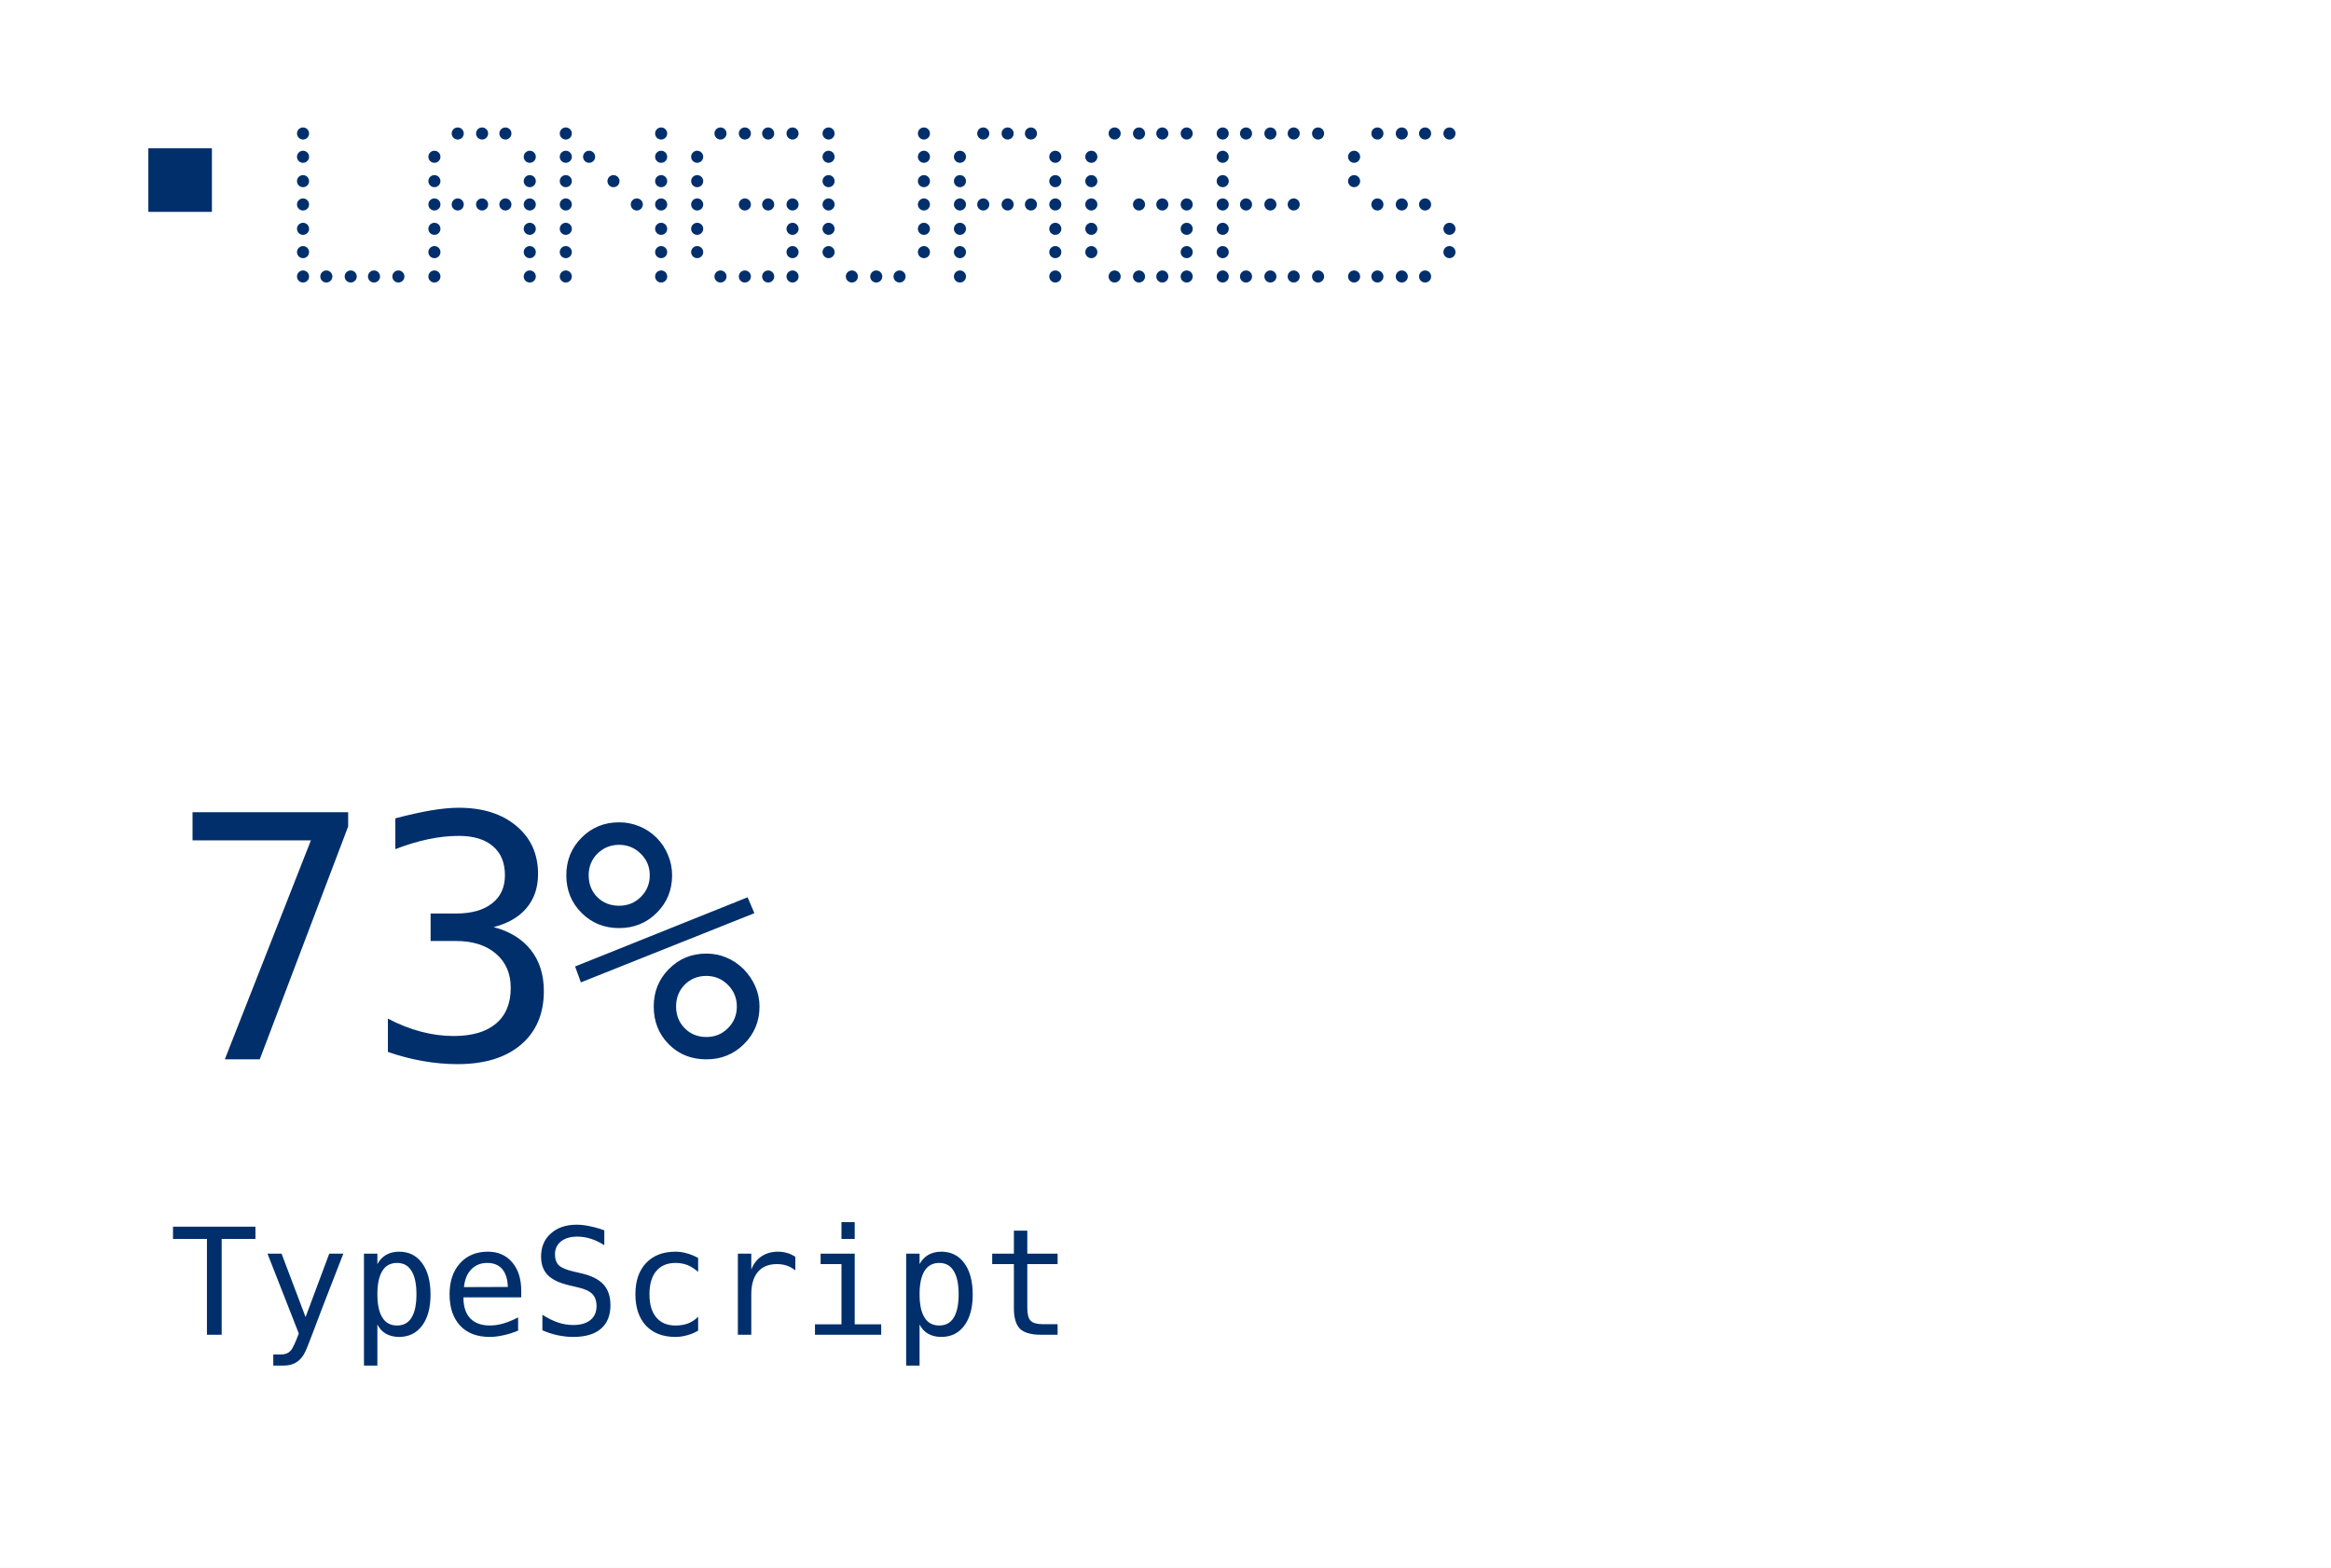
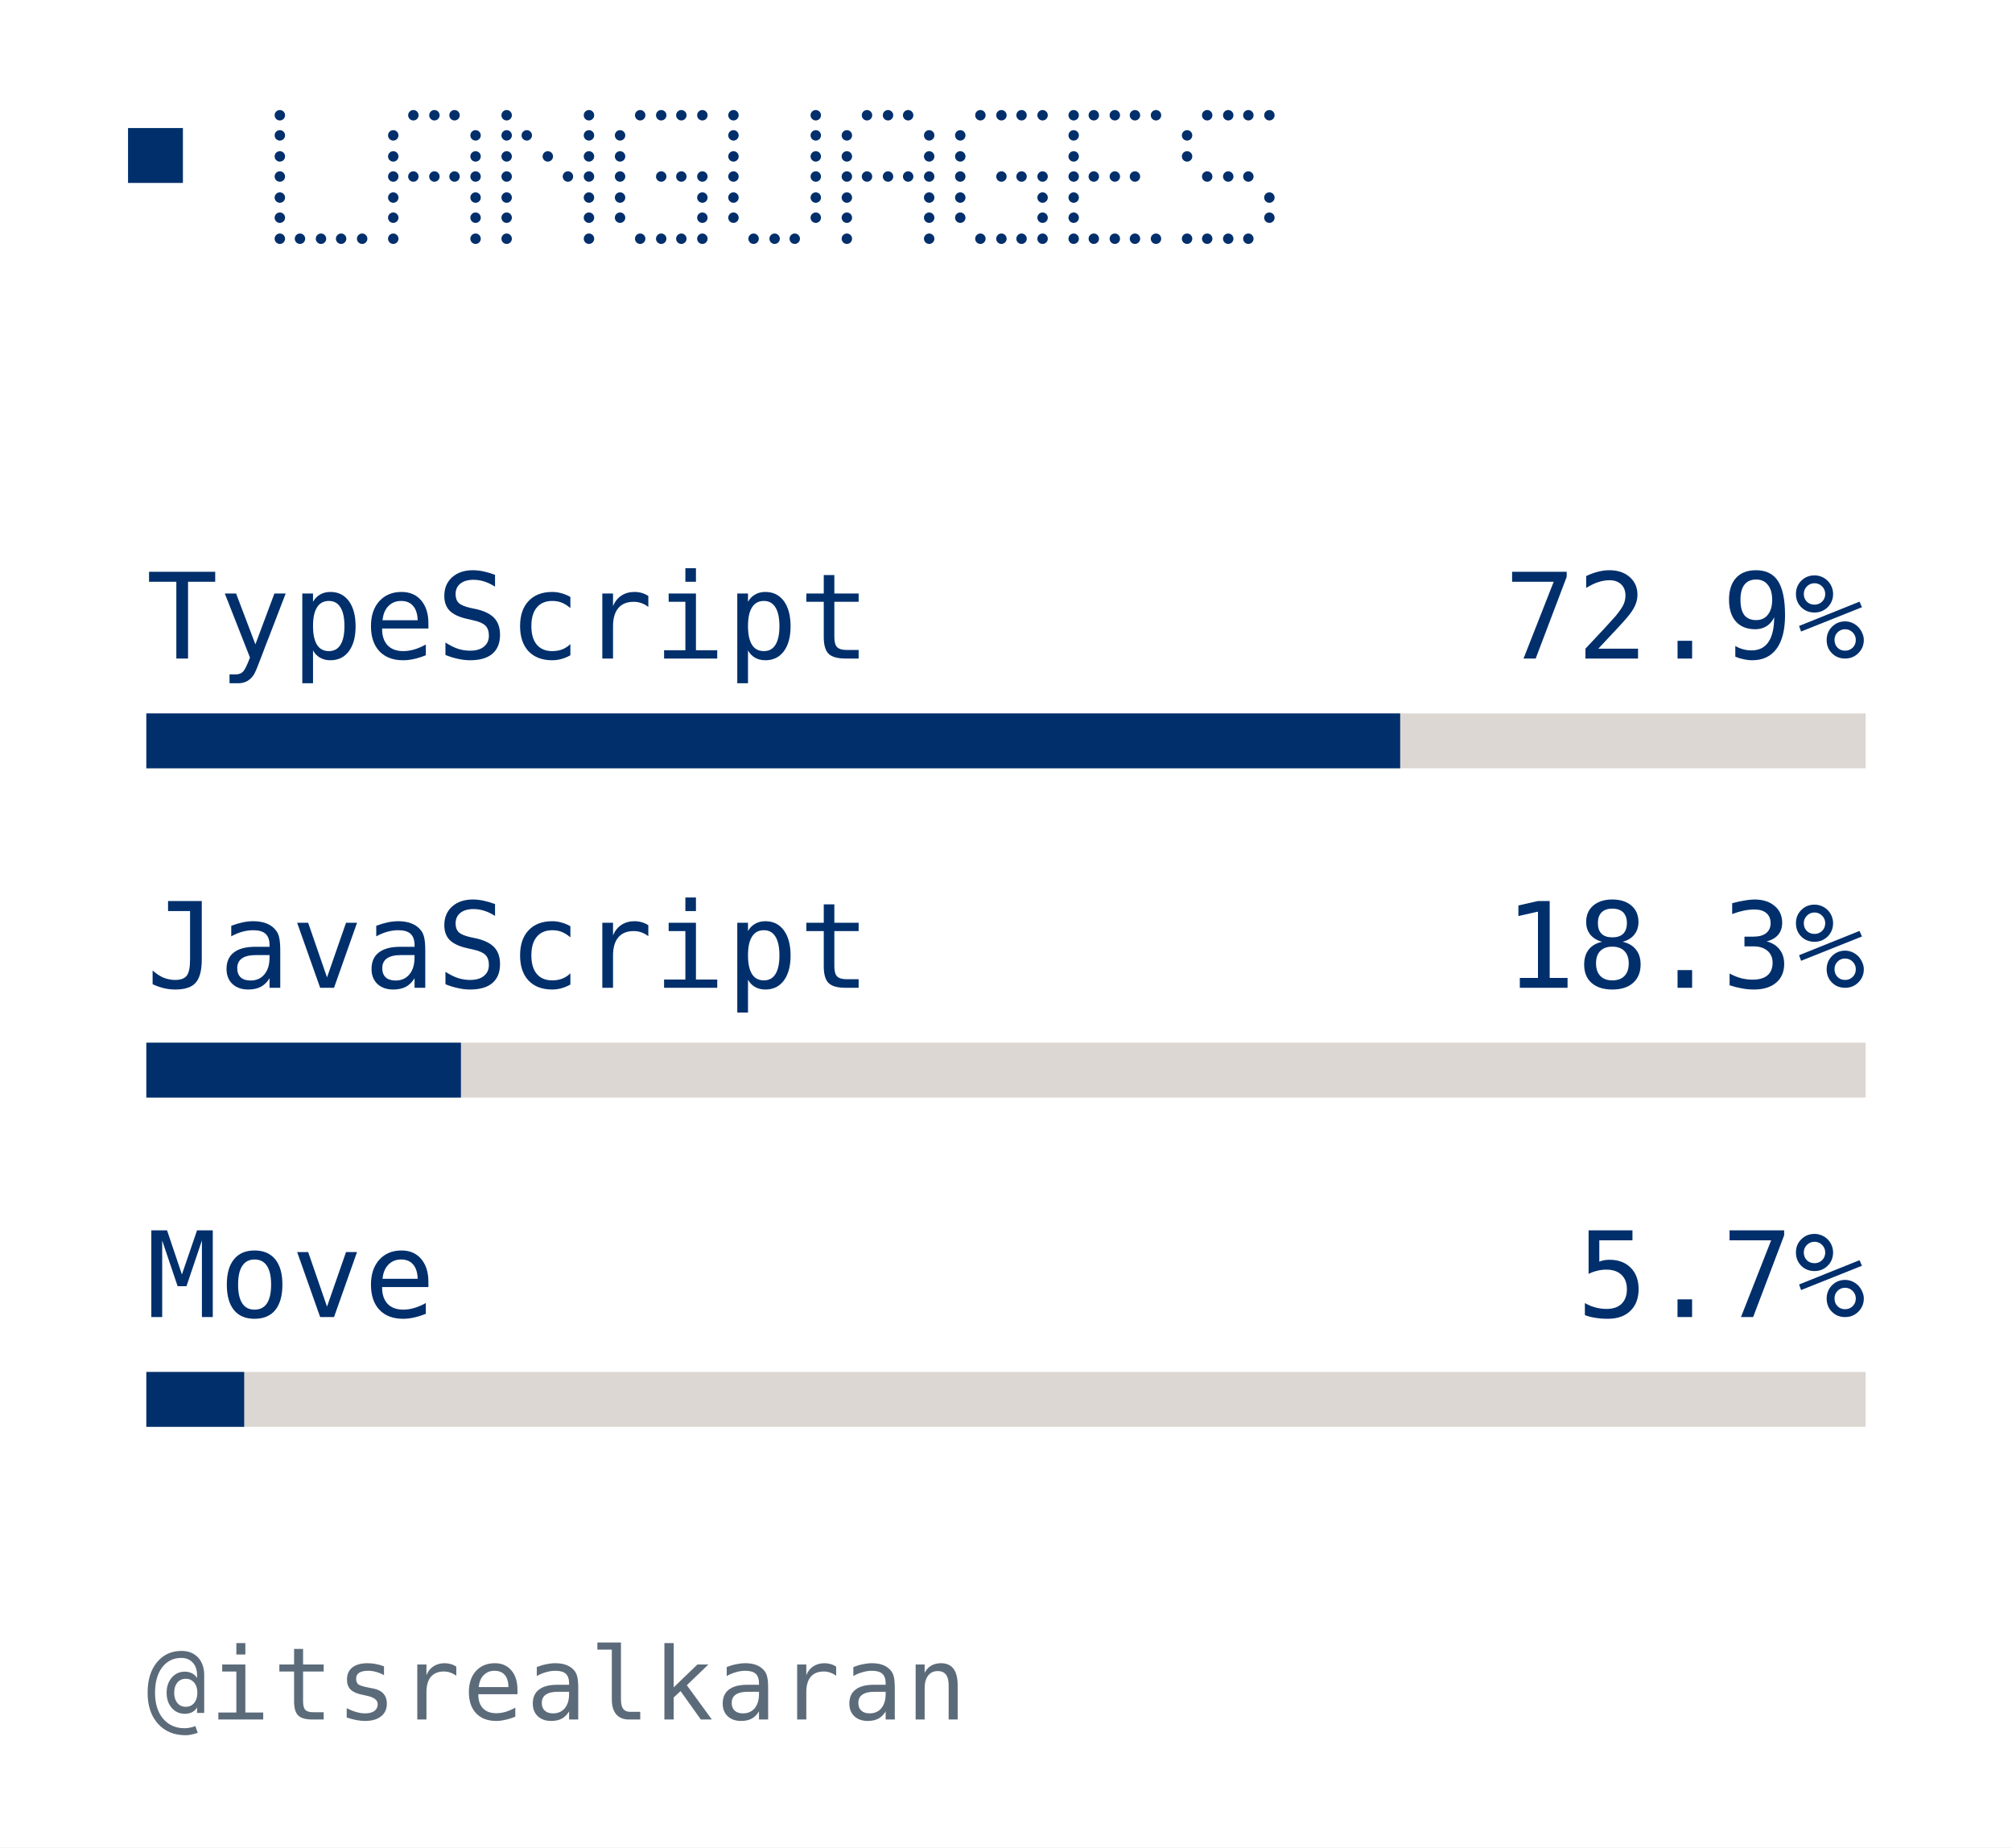
- <svg xmlns="http://www.w3.org/2000/svg" width="220" height="148" viewBox="0 0 220 148" role="img">
-   <rect width="220" height="148" fill="#FFFFFF" />
+ <svg xmlns="http://www.w3.org/2000/svg" width="220" height="202" viewBox="0 0 220 202" role="img">
+   <rect width="220" height="202" fill="#FFFFFF" />
  <rect x="14" y="14" width="6" height="6" fill="#002F6C" />
-   <circle cx="28.6" cy="12.6" r="0.57" fill="#002F6C" />
-   <circle cx="28.6" cy="14.8" r="0.57" fill="#002F6C" />
-   <circle cx="28.6" cy="17.1" r="0.57" fill="#002F6C" />
-   <circle cx="28.6" cy="19.3" r="0.57" fill="#002F6C" />
-   <circle cx="28.6" cy="21.6" r="0.57" fill="#002F6C" />
-   <circle cx="28.6" cy="23.8" r="0.57" fill="#002F6C" />
-   <circle cx="28.6" cy="26.1" r="0.57" fill="#002F6C" />
-   <circle cx="30.8" cy="26.1" r="0.57" fill="#002F6C" />
-   <circle cx="33.1" cy="26.1" r="0.57" fill="#002F6C" />
-   <circle cx="35.3" cy="26.1" r="0.57" fill="#002F6C" />
-   <circle cx="37.6" cy="26.1" r="0.57" fill="#002F6C" />
-   <circle cx="43.2" cy="12.6" r="0.57" fill="#002F6C" />
-   <circle cx="45.5" cy="12.6" r="0.57" fill="#002F6C" />
-   <circle cx="47.7" cy="12.6" r="0.57" fill="#002F6C" />
-   <circle cx="41.0" cy="14.8" r="0.57" fill="#002F6C" />
-   <circle cx="50.0" cy="14.8" r="0.57" fill="#002F6C" />
-   <circle cx="41.0" cy="17.1" r="0.57" fill="#002F6C" />
-   <circle cx="50.0" cy="17.1" r="0.57" fill="#002F6C" />
-   <circle cx="41.0" cy="19.3" r="0.57" fill="#002F6C" />
-   <circle cx="43.2" cy="19.3" r="0.57" fill="#002F6C" />
-   <circle cx="45.5" cy="19.3" r="0.57" fill="#002F6C" />
-   <circle cx="47.7" cy="19.3" r="0.57" fill="#002F6C" />
-   <circle cx="50.0" cy="19.3" r="0.57" fill="#002F6C" />
-   <circle cx="41.0" cy="21.6" r="0.57" fill="#002F6C" />
-   <circle cx="50.0" cy="21.6" r="0.57" fill="#002F6C" />
-   <circle cx="41.0" cy="23.8" r="0.57" fill="#002F6C" />
-   <circle cx="50.0" cy="23.8" r="0.57" fill="#002F6C" />
-   <circle cx="41.0" cy="26.1" r="0.57" fill="#002F6C" />
-   <circle cx="50.0" cy="26.1" r="0.57" fill="#002F6C" />
-   <circle cx="53.4" cy="12.6" r="0.57" fill="#002F6C" />
-   <circle cx="62.4" cy="12.6" r="0.57" fill="#002F6C" />
-   <circle cx="53.4" cy="14.8" r="0.57" fill="#002F6C" />
-   <circle cx="55.6" cy="14.8" r="0.57" fill="#002F6C" />
-   <circle cx="62.4" cy="14.8" r="0.57" fill="#002F6C" />
-   <circle cx="53.4" cy="17.1" r="0.57" fill="#002F6C" />
-   <circle cx="57.9" cy="17.1" r="0.57" fill="#002F6C" />
-   <circle cx="62.4" cy="17.1" r="0.57" fill="#002F6C" />
-   <circle cx="53.4" cy="19.3" r="0.57" fill="#002F6C" />
-   <circle cx="60.1" cy="19.3" r="0.57" fill="#002F6C" />
-   <circle cx="62.4" cy="19.3" r="0.57" fill="#002F6C" />
-   <circle cx="53.4" cy="21.6" r="0.57" fill="#002F6C" />
-   <circle cx="62.4" cy="21.6" r="0.57" fill="#002F6C" />
-   <circle cx="53.4" cy="23.8" r="0.57" fill="#002F6C" />
-   <circle cx="62.4" cy="23.8" r="0.57" fill="#002F6C" />
-   <circle cx="53.4" cy="26.1" r="0.57" fill="#002F6C" />
-   <circle cx="62.4" cy="26.1" r="0.57" fill="#002F6C" />
-   <circle cx="68.0" cy="12.6" r="0.57" fill="#002F6C" />
-   <circle cx="70.3" cy="12.6" r="0.57" fill="#002F6C" />
-   <circle cx="72.5" cy="12.6" r="0.57" fill="#002F6C" />
-   <circle cx="74.8" cy="12.6" r="0.57" fill="#002F6C" />
-   <circle cx="65.8" cy="14.8" r="0.57" fill="#002F6C" />
-   <circle cx="65.8" cy="17.1" r="0.57" fill="#002F6C" />
-   <circle cx="65.8" cy="19.3" r="0.57" fill="#002F6C" />
-   <circle cx="70.3" cy="19.3" r="0.57" fill="#002F6C" />
-   <circle cx="72.5" cy="19.3" r="0.57" fill="#002F6C" />
-   <circle cx="74.8" cy="19.3" r="0.57" fill="#002F6C" />
-   <circle cx="65.8" cy="21.6" r="0.57" fill="#002F6C" />
-   <circle cx="74.8" cy="21.6" r="0.57" fill="#002F6C" />
-   <circle cx="65.8" cy="23.8" r="0.57" fill="#002F6C" />
-   <circle cx="74.8" cy="23.8" r="0.57" fill="#002F6C" />
-   <circle cx="68.0" cy="26.1" r="0.57" fill="#002F6C" />
-   <circle cx="70.3" cy="26.1" r="0.57" fill="#002F6C" />
-   <circle cx="72.5" cy="26.1" r="0.57" fill="#002F6C" />
-   <circle cx="74.8" cy="26.1" r="0.57" fill="#002F6C" />
-   <circle cx="78.2" cy="12.6" r="0.57" fill="#002F6C" />
-   <circle cx="87.2" cy="12.6" r="0.57" fill="#002F6C" />
-   <circle cx="78.2" cy="14.8" r="0.57" fill="#002F6C" />
-   <circle cx="87.2" cy="14.8" r="0.57" fill="#002F6C" />
-   <circle cx="78.2" cy="17.1" r="0.57" fill="#002F6C" />
-   <circle cx="87.2" cy="17.1" r="0.57" fill="#002F6C" />
-   <circle cx="78.2" cy="19.3" r="0.57" fill="#002F6C" />
-   <circle cx="87.2" cy="19.3" r="0.57" fill="#002F6C" />
-   <circle cx="78.2" cy="21.6" r="0.57" fill="#002F6C" />
-   <circle cx="87.2" cy="21.6" r="0.57" fill="#002F6C" />
-   <circle cx="78.2" cy="23.8" r="0.57" fill="#002F6C" />
-   <circle cx="87.2" cy="23.8" r="0.57" fill="#002F6C" />
-   <circle cx="80.4" cy="26.1" r="0.57" fill="#002F6C" />
-   <circle cx="82.7" cy="26.1" r="0.57" fill="#002F6C" />
-   <circle cx="84.9" cy="26.1" r="0.57" fill="#002F6C" />
-   <circle cx="92.8" cy="12.6" r="0.57" fill="#002F6C" />
-   <circle cx="95.1" cy="12.6" r="0.57" fill="#002F6C" />
-   <circle cx="97.3" cy="12.6" r="0.57" fill="#002F6C" />
-   <circle cx="90.6" cy="14.8" r="0.57" fill="#002F6C" />
-   <circle cx="99.6" cy="14.8" r="0.57" fill="#002F6C" />
-   <circle cx="90.6" cy="17.1" r="0.57" fill="#002F6C" />
-   <circle cx="99.6" cy="17.1" r="0.57" fill="#002F6C" />
-   <circle cx="90.6" cy="19.3" r="0.57" fill="#002F6C" />
-   <circle cx="92.8" cy="19.3" r="0.57" fill="#002F6C" />
-   <circle cx="95.1" cy="19.3" r="0.57" fill="#002F6C" />
-   <circle cx="97.3" cy="19.3" r="0.57" fill="#002F6C" />
-   <circle cx="99.6" cy="19.3" r="0.57" fill="#002F6C" />
-   <circle cx="90.6" cy="21.6" r="0.57" fill="#002F6C" />
-   <circle cx="99.6" cy="21.6" r="0.57" fill="#002F6C" />
-   <circle cx="90.6" cy="23.8" r="0.57" fill="#002F6C" />
-   <circle cx="99.6" cy="23.8" r="0.57" fill="#002F6C" />
-   <circle cx="90.6" cy="26.1" r="0.57" fill="#002F6C" />
-   <circle cx="99.6" cy="26.1" r="0.57" fill="#002F6C" />
-   <circle cx="105.2" cy="12.6" r="0.57" fill="#002F6C" />
-   <circle cx="107.5" cy="12.6" r="0.57" fill="#002F6C" />
-   <circle cx="109.7" cy="12.6" r="0.57" fill="#002F6C" />
-   <circle cx="112.0" cy="12.6" r="0.57" fill="#002F6C" />
-   <circle cx="103.0" cy="14.8" r="0.57" fill="#002F6C" />
-   <circle cx="103.0" cy="17.1" r="0.57" fill="#002F6C" />
-   <circle cx="103.0" cy="19.3" r="0.57" fill="#002F6C" />
-   <circle cx="107.5" cy="19.3" r="0.57" fill="#002F6C" />
-   <circle cx="109.7" cy="19.3" r="0.57" fill="#002F6C" />
-   <circle cx="112.0" cy="19.3" r="0.57" fill="#002F6C" />
-   <circle cx="103.0" cy="21.6" r="0.57" fill="#002F6C" />
-   <circle cx="112.0" cy="21.6" r="0.57" fill="#002F6C" />
-   <circle cx="103.0" cy="23.8" r="0.57" fill="#002F6C" />
-   <circle cx="112.0" cy="23.8" r="0.57" fill="#002F6C" />
-   <circle cx="105.2" cy="26.1" r="0.57" fill="#002F6C" />
-   <circle cx="107.5" cy="26.1" r="0.57" fill="#002F6C" />
-   <circle cx="109.7" cy="26.1" r="0.57" fill="#002F6C" />
-   <circle cx="112.0" cy="26.1" r="0.57" fill="#002F6C" />
-   <circle cx="115.4" cy="12.6" r="0.57" fill="#002F6C" />
-   <circle cx="117.6" cy="12.6" r="0.57" fill="#002F6C" />
-   <circle cx="119.9" cy="12.6" r="0.57" fill="#002F6C" />
-   <circle cx="122.1" cy="12.6" r="0.57" fill="#002F6C" />
-   <circle cx="124.4" cy="12.6" r="0.57" fill="#002F6C" />
-   <circle cx="115.4" cy="14.8" r="0.57" fill="#002F6C" />
-   <circle cx="115.4" cy="17.1" r="0.57" fill="#002F6C" />
-   <circle cx="115.4" cy="19.3" r="0.57" fill="#002F6C" />
-   <circle cx="117.6" cy="19.3" r="0.57" fill="#002F6C" />
-   <circle cx="119.9" cy="19.3" r="0.57" fill="#002F6C" />
-   <circle cx="122.1" cy="19.3" r="0.57" fill="#002F6C" />
-   <circle cx="115.4" cy="21.6" r="0.57" fill="#002F6C" />
-   <circle cx="115.4" cy="23.8" r="0.57" fill="#002F6C" />
-   <circle cx="115.4" cy="26.1" r="0.57" fill="#002F6C" />
-   <circle cx="117.6" cy="26.1" r="0.57" fill="#002F6C" />
-   <circle cx="119.9" cy="26.1" r="0.57" fill="#002F6C" />
-   <circle cx="122.1" cy="26.1" r="0.57" fill="#002F6C" />
-   <circle cx="124.4" cy="26.1" r="0.57" fill="#002F6C" />
-   <circle cx="130.0" cy="12.6" r="0.57" fill="#002F6C" />
-   <circle cx="132.3" cy="12.6" r="0.57" fill="#002F6C" />
-   <circle cx="134.5" cy="12.6" r="0.57" fill="#002F6C" />
-   <circle cx="136.8" cy="12.6" r="0.57" fill="#002F6C" />
-   <circle cx="127.8" cy="14.8" r="0.57" fill="#002F6C" />
-   <circle cx="127.8" cy="17.1" r="0.57" fill="#002F6C" />
-   <circle cx="130.0" cy="19.3" r="0.57" fill="#002F6C" />
-   <circle cx="132.3" cy="19.3" r="0.57" fill="#002F6C" />
-   <circle cx="134.5" cy="19.3" r="0.57" fill="#002F6C" />
-   <circle cx="136.8" cy="21.6" r="0.57" fill="#002F6C" />
-   <circle cx="136.8" cy="23.8" r="0.57" fill="#002F6C" />
-   <circle cx="127.8" cy="26.1" r="0.57" fill="#002F6C" />
-   <circle cx="130.0" cy="26.1" r="0.57" fill="#002F6C" />
-   <circle cx="132.3" cy="26.1" r="0.57" fill="#002F6C" />
-   <circle cx="134.5" cy="26.1" r="0.57" fill="#002F6C" />
-   <text x="16" y="100" fill="#002F6C" font-family="ui-monospace, Geist Mono, monospace" font-size="32" letter-spacing="-0.8" dominant-baseline="auto">73%</text>
-   <text x="16" y="126" fill="#002F6C" font-family="ui-monospace, Geist Mono, monospace" font-size="14" letter-spacing="0.1" dominant-baseline="auto">TypeScript</text>
+   <circle cx="30.6" cy="12.6" r="0.57" fill="#002F6C" />
+   <circle cx="30.6" cy="14.8" r="0.57" fill="#002F6C" />
+   <circle cx="30.6" cy="17.1" r="0.57" fill="#002F6C" />
+   <circle cx="30.6" cy="19.3" r="0.57" fill="#002F6C" />
+   <circle cx="30.6" cy="21.6" r="0.57" fill="#002F6C" />
+   <circle cx="30.6" cy="23.8" r="0.57" fill="#002F6C" />
+   <circle cx="30.6" cy="26.1" r="0.57" fill="#002F6C" />
+   <circle cx="32.8" cy="26.1" r="0.57" fill="#002F6C" />
+   <circle cx="35.1" cy="26.1" r="0.57" fill="#002F6C" />
+   <circle cx="37.3" cy="26.1" r="0.57" fill="#002F6C" />
+   <circle cx="39.6" cy="26.1" r="0.57" fill="#002F6C" />
+   <circle cx="45.2" cy="12.6" r="0.57" fill="#002F6C" />
+   <circle cx="47.5" cy="12.6" r="0.57" fill="#002F6C" />
+   <circle cx="49.7" cy="12.6" r="0.57" fill="#002F6C" />
+   <circle cx="43.0" cy="14.8" r="0.57" fill="#002F6C" />
+   <circle cx="52.0" cy="14.8" r="0.57" fill="#002F6C" />
+   <circle cx="43.0" cy="17.1" r="0.57" fill="#002F6C" />
+   <circle cx="52.0" cy="17.1" r="0.57" fill="#002F6C" />
+   <circle cx="43.0" cy="19.3" r="0.57" fill="#002F6C" />
+   <circle cx="45.2" cy="19.3" r="0.57" fill="#002F6C" />
+   <circle cx="47.5" cy="19.3" r="0.57" fill="#002F6C" />
+   <circle cx="49.7" cy="19.3" r="0.57" fill="#002F6C" />
+   <circle cx="52.0" cy="19.3" r="0.57" fill="#002F6C" />
+   <circle cx="43.0" cy="21.6" r="0.57" fill="#002F6C" />
+   <circle cx="52.0" cy="21.6" r="0.57" fill="#002F6C" />
+   <circle cx="43.0" cy="23.8" r="0.57" fill="#002F6C" />
+   <circle cx="52.0" cy="23.8" r="0.57" fill="#002F6C" />
+   <circle cx="43.0" cy="26.1" r="0.57" fill="#002F6C" />
+   <circle cx="52.0" cy="26.1" r="0.57" fill="#002F6C" />
+   <circle cx="55.4" cy="12.6" r="0.57" fill="#002F6C" />
+   <circle cx="64.4" cy="12.6" r="0.57" fill="#002F6C" />
+   <circle cx="55.4" cy="14.8" r="0.57" fill="#002F6C" />
+   <circle cx="57.6" cy="14.8" r="0.57" fill="#002F6C" />
+   <circle cx="64.4" cy="14.8" r="0.57" fill="#002F6C" />
+   <circle cx="55.4" cy="17.1" r="0.57" fill="#002F6C" />
+   <circle cx="59.9" cy="17.1" r="0.57" fill="#002F6C" />
+   <circle cx="64.4" cy="17.1" r="0.57" fill="#002F6C" />
+   <circle cx="55.4" cy="19.3" r="0.57" fill="#002F6C" />
+   <circle cx="62.1" cy="19.3" r="0.57" fill="#002F6C" />
+   <circle cx="64.4" cy="19.3" r="0.57" fill="#002F6C" />
+   <circle cx="55.4" cy="21.6" r="0.57" fill="#002F6C" />
+   <circle cx="64.4" cy="21.6" r="0.57" fill="#002F6C" />
+   <circle cx="55.4" cy="23.8" r="0.57" fill="#002F6C" />
+   <circle cx="64.4" cy="23.8" r="0.57" fill="#002F6C" />
+   <circle cx="55.4" cy="26.1" r="0.57" fill="#002F6C" />
+   <circle cx="64.4" cy="26.1" r="0.57" fill="#002F6C" />
+   <circle cx="70.0" cy="12.6" r="0.57" fill="#002F6C" />
+   <circle cx="72.3" cy="12.6" r="0.57" fill="#002F6C" />
+   <circle cx="74.5" cy="12.6" r="0.57" fill="#002F6C" />
+   <circle cx="76.8" cy="12.6" r="0.57" fill="#002F6C" />
+   <circle cx="67.8" cy="14.8" r="0.57" fill="#002F6C" />
+   <circle cx="67.8" cy="17.1" r="0.57" fill="#002F6C" />
+   <circle cx="67.8" cy="19.3" r="0.57" fill="#002F6C" />
+   <circle cx="72.3" cy="19.3" r="0.57" fill="#002F6C" />
+   <circle cx="74.5" cy="19.3" r="0.57" fill="#002F6C" />
+   <circle cx="76.8" cy="19.3" r="0.57" fill="#002F6C" />
+   <circle cx="67.8" cy="21.6" r="0.57" fill="#002F6C" />
+   <circle cx="76.8" cy="21.6" r="0.57" fill="#002F6C" />
+   <circle cx="67.8" cy="23.8" r="0.57" fill="#002F6C" />
+   <circle cx="76.8" cy="23.8" r="0.57" fill="#002F6C" />
+   <circle cx="70.0" cy="26.1" r="0.57" fill="#002F6C" />
+   <circle cx="72.3" cy="26.1" r="0.57" fill="#002F6C" />
+   <circle cx="74.5" cy="26.1" r="0.57" fill="#002F6C" />
+   <circle cx="76.8" cy="26.1" r="0.57" fill="#002F6C" />
+   <circle cx="80.2" cy="12.6" r="0.57" fill="#002F6C" />
+   <circle cx="89.2" cy="12.6" r="0.57" fill="#002F6C" />
+   <circle cx="80.2" cy="14.8" r="0.57" fill="#002F6C" />
+   <circle cx="89.2" cy="14.8" r="0.57" fill="#002F6C" />
+   <circle cx="80.2" cy="17.1" r="0.57" fill="#002F6C" />
+   <circle cx="89.2" cy="17.1" r="0.57" fill="#002F6C" />
+   <circle cx="80.2" cy="19.3" r="0.57" fill="#002F6C" />
+   <circle cx="89.2" cy="19.3" r="0.57" fill="#002F6C" />
+   <circle cx="80.2" cy="21.6" r="0.57" fill="#002F6C" />
+   <circle cx="89.2" cy="21.6" r="0.57" fill="#002F6C" />
+   <circle cx="80.2" cy="23.8" r="0.57" fill="#002F6C" />
+   <circle cx="89.2" cy="23.8" r="0.57" fill="#002F6C" />
+   <circle cx="82.4" cy="26.1" r="0.57" fill="#002F6C" />
+   <circle cx="84.7" cy="26.1" r="0.57" fill="#002F6C" />
+   <circle cx="86.9" cy="26.1" r="0.57" fill="#002F6C" />
+   <circle cx="94.8" cy="12.6" r="0.57" fill="#002F6C" />
+   <circle cx="97.1" cy="12.6" r="0.57" fill="#002F6C" />
+   <circle cx="99.3" cy="12.6" r="0.57" fill="#002F6C" />
+   <circle cx="92.6" cy="14.8" r="0.57" fill="#002F6C" />
+   <circle cx="101.6" cy="14.8" r="0.57" fill="#002F6C" />
+   <circle cx="92.6" cy="17.1" r="0.57" fill="#002F6C" />
+   <circle cx="101.6" cy="17.1" r="0.57" fill="#002F6C" />
+   <circle cx="92.6" cy="19.3" r="0.57" fill="#002F6C" />
+   <circle cx="94.8" cy="19.3" r="0.57" fill="#002F6C" />
+   <circle cx="97.1" cy="19.3" r="0.57" fill="#002F6C" />
+   <circle cx="99.3" cy="19.3" r="0.57" fill="#002F6C" />
+   <circle cx="101.6" cy="19.3" r="0.57" fill="#002F6C" />
+   <circle cx="92.6" cy="21.6" r="0.57" fill="#002F6C" />
+   <circle cx="101.6" cy="21.6" r="0.57" fill="#002F6C" />
+   <circle cx="92.6" cy="23.8" r="0.57" fill="#002F6C" />
+   <circle cx="101.6" cy="23.8" r="0.57" fill="#002F6C" />
+   <circle cx="92.6" cy="26.1" r="0.57" fill="#002F6C" />
+   <circle cx="101.6" cy="26.1" r="0.57" fill="#002F6C" />
+   <circle cx="107.2" cy="12.6" r="0.57" fill="#002F6C" />
+   <circle cx="109.5" cy="12.6" r="0.57" fill="#002F6C" />
+   <circle cx="111.7" cy="12.6" r="0.57" fill="#002F6C" />
+   <circle cx="114.0" cy="12.6" r="0.57" fill="#002F6C" />
+   <circle cx="105.0" cy="14.8" r="0.57" fill="#002F6C" />
+   <circle cx="105.0" cy="17.1" r="0.57" fill="#002F6C" />
+   <circle cx="105.0" cy="19.3" r="0.57" fill="#002F6C" />
+   <circle cx="109.5" cy="19.3" r="0.57" fill="#002F6C" />
+   <circle cx="111.7" cy="19.3" r="0.57" fill="#002F6C" />
+   <circle cx="114.0" cy="19.3" r="0.57" fill="#002F6C" />
+   <circle cx="105.0" cy="21.6" r="0.57" fill="#002F6C" />
+   <circle cx="114.0" cy="21.6" r="0.57" fill="#002F6C" />
+   <circle cx="105.0" cy="23.8" r="0.57" fill="#002F6C" />
+   <circle cx="114.0" cy="23.8" r="0.57" fill="#002F6C" />
+   <circle cx="107.2" cy="26.1" r="0.57" fill="#002F6C" />
+   <circle cx="109.5" cy="26.1" r="0.57" fill="#002F6C" />
+   <circle cx="111.7" cy="26.1" r="0.57" fill="#002F6C" />
+   <circle cx="114.0" cy="26.1" r="0.57" fill="#002F6C" />
+   <circle cx="117.4" cy="12.6" r="0.57" fill="#002F6C" />
+   <circle cx="119.6" cy="12.6" r="0.57" fill="#002F6C" />
+   <circle cx="121.9" cy="12.6" r="0.57" fill="#002F6C" />
+   <circle cx="124.1" cy="12.6" r="0.57" fill="#002F6C" />
+   <circle cx="126.4" cy="12.6" r="0.57" fill="#002F6C" />
+   <circle cx="117.4" cy="14.8" r="0.57" fill="#002F6C" />
+   <circle cx="117.4" cy="17.1" r="0.57" fill="#002F6C" />
+   <circle cx="117.4" cy="19.3" r="0.57" fill="#002F6C" />
+   <circle cx="119.6" cy="19.3" r="0.57" fill="#002F6C" />
+   <circle cx="121.9" cy="19.3" r="0.57" fill="#002F6C" />
+   <circle cx="124.1" cy="19.3" r="0.57" fill="#002F6C" />
+   <circle cx="117.4" cy="21.6" r="0.57" fill="#002F6C" />
+   <circle cx="117.4" cy="23.8" r="0.57" fill="#002F6C" />
+   <circle cx="117.4" cy="26.1" r="0.57" fill="#002F6C" />
+   <circle cx="119.6" cy="26.1" r="0.57" fill="#002F6C" />
+   <circle cx="121.9" cy="26.1" r="0.57" fill="#002F6C" />
+   <circle cx="124.1" cy="26.1" r="0.57" fill="#002F6C" />
+   <circle cx="126.4" cy="26.1" r="0.57" fill="#002F6C" />
+   <circle cx="132.0" cy="12.6" r="0.57" fill="#002F6C" />
+   <circle cx="134.3" cy="12.6" r="0.57" fill="#002F6C" />
+   <circle cx="136.5" cy="12.6" r="0.57" fill="#002F6C" />
+   <circle cx="138.8" cy="12.6" r="0.57" fill="#002F6C" />
+   <circle cx="129.8" cy="14.8" r="0.57" fill="#002F6C" />
+   <circle cx="129.8" cy="17.1" r="0.57" fill="#002F6C" />
+   <circle cx="132.0" cy="19.3" r="0.57" fill="#002F6C" />
+   <circle cx="134.3" cy="19.3" r="0.57" fill="#002F6C" />
+   <circle cx="136.5" cy="19.3" r="0.57" fill="#002F6C" />
+   <circle cx="138.8" cy="21.6" r="0.57" fill="#002F6C" />
+   <circle cx="138.8" cy="23.8" r="0.57" fill="#002F6C" />
+   <circle cx="129.8" cy="26.1" r="0.57" fill="#002F6C" />
+   <circle cx="132.0" cy="26.1" r="0.57" fill="#002F6C" />
+   <circle cx="134.3" cy="26.1" r="0.57" fill="#002F6C" />
+   <circle cx="136.5" cy="26.1" r="0.57" fill="#002F6C" />
+   <text x="16" y="72" fill="#002F6C" text-anchor="start" font-family="ui-monospace, Geist Mono, monospace" font-size="13" letter-spacing="0.1" dominant-baseline="auto">TypeScript</text>
+   <text x="204" y="72" fill="#002F6C" text-anchor="end" font-family="ui-monospace, Geist Mono, monospace" font-size="13" letter-spacing="0.1" dominant-baseline="auto">72.9%</text>
+   <rect x="16" y="78" width="188" height="6" fill="#DCD7D2" />
+   <rect x="16" y="78" width="137.1" height="6" fill="#002F6C" />
+   <text x="16" y="108" fill="#002F6C" text-anchor="start" font-family="ui-monospace, Geist Mono, monospace" font-size="13" letter-spacing="0.1" dominant-baseline="auto">JavaScript</text>
+   <text x="204" y="108" fill="#002F6C" text-anchor="end" font-family="ui-monospace, Geist Mono, monospace" font-size="13" letter-spacing="0.1" dominant-baseline="auto">18.3%</text>
+   <rect x="16" y="114" width="188" height="6" fill="#DCD7D2" />
+   <rect x="16" y="114" width="34.4" height="6" fill="#002F6C" />
+   <text x="16" y="144" fill="#002F6C" text-anchor="start" font-family="ui-monospace, Geist Mono, monospace" font-size="13" letter-spacing="0.1" dominant-baseline="auto">Move</text>
+   <text x="204" y="144" fill="#002F6C" text-anchor="end" font-family="ui-monospace, Geist Mono, monospace" font-size="13" letter-spacing="0.1" dominant-baseline="auto">5.7%</text>
+   <rect x="16" y="150" width="188" height="6" fill="#DCD7D2" />
+   <rect x="16" y="150" width="10.7" height="6" fill="#002F6C" />
+   <text x="16" y="188" fill="#5C6B7A" text-anchor="start" font-family="ui-monospace, Geist Mono, monospace" font-size="11" letter-spacing="0.3" dominant-baseline="auto">@itsrealkaran</text>
</svg>
